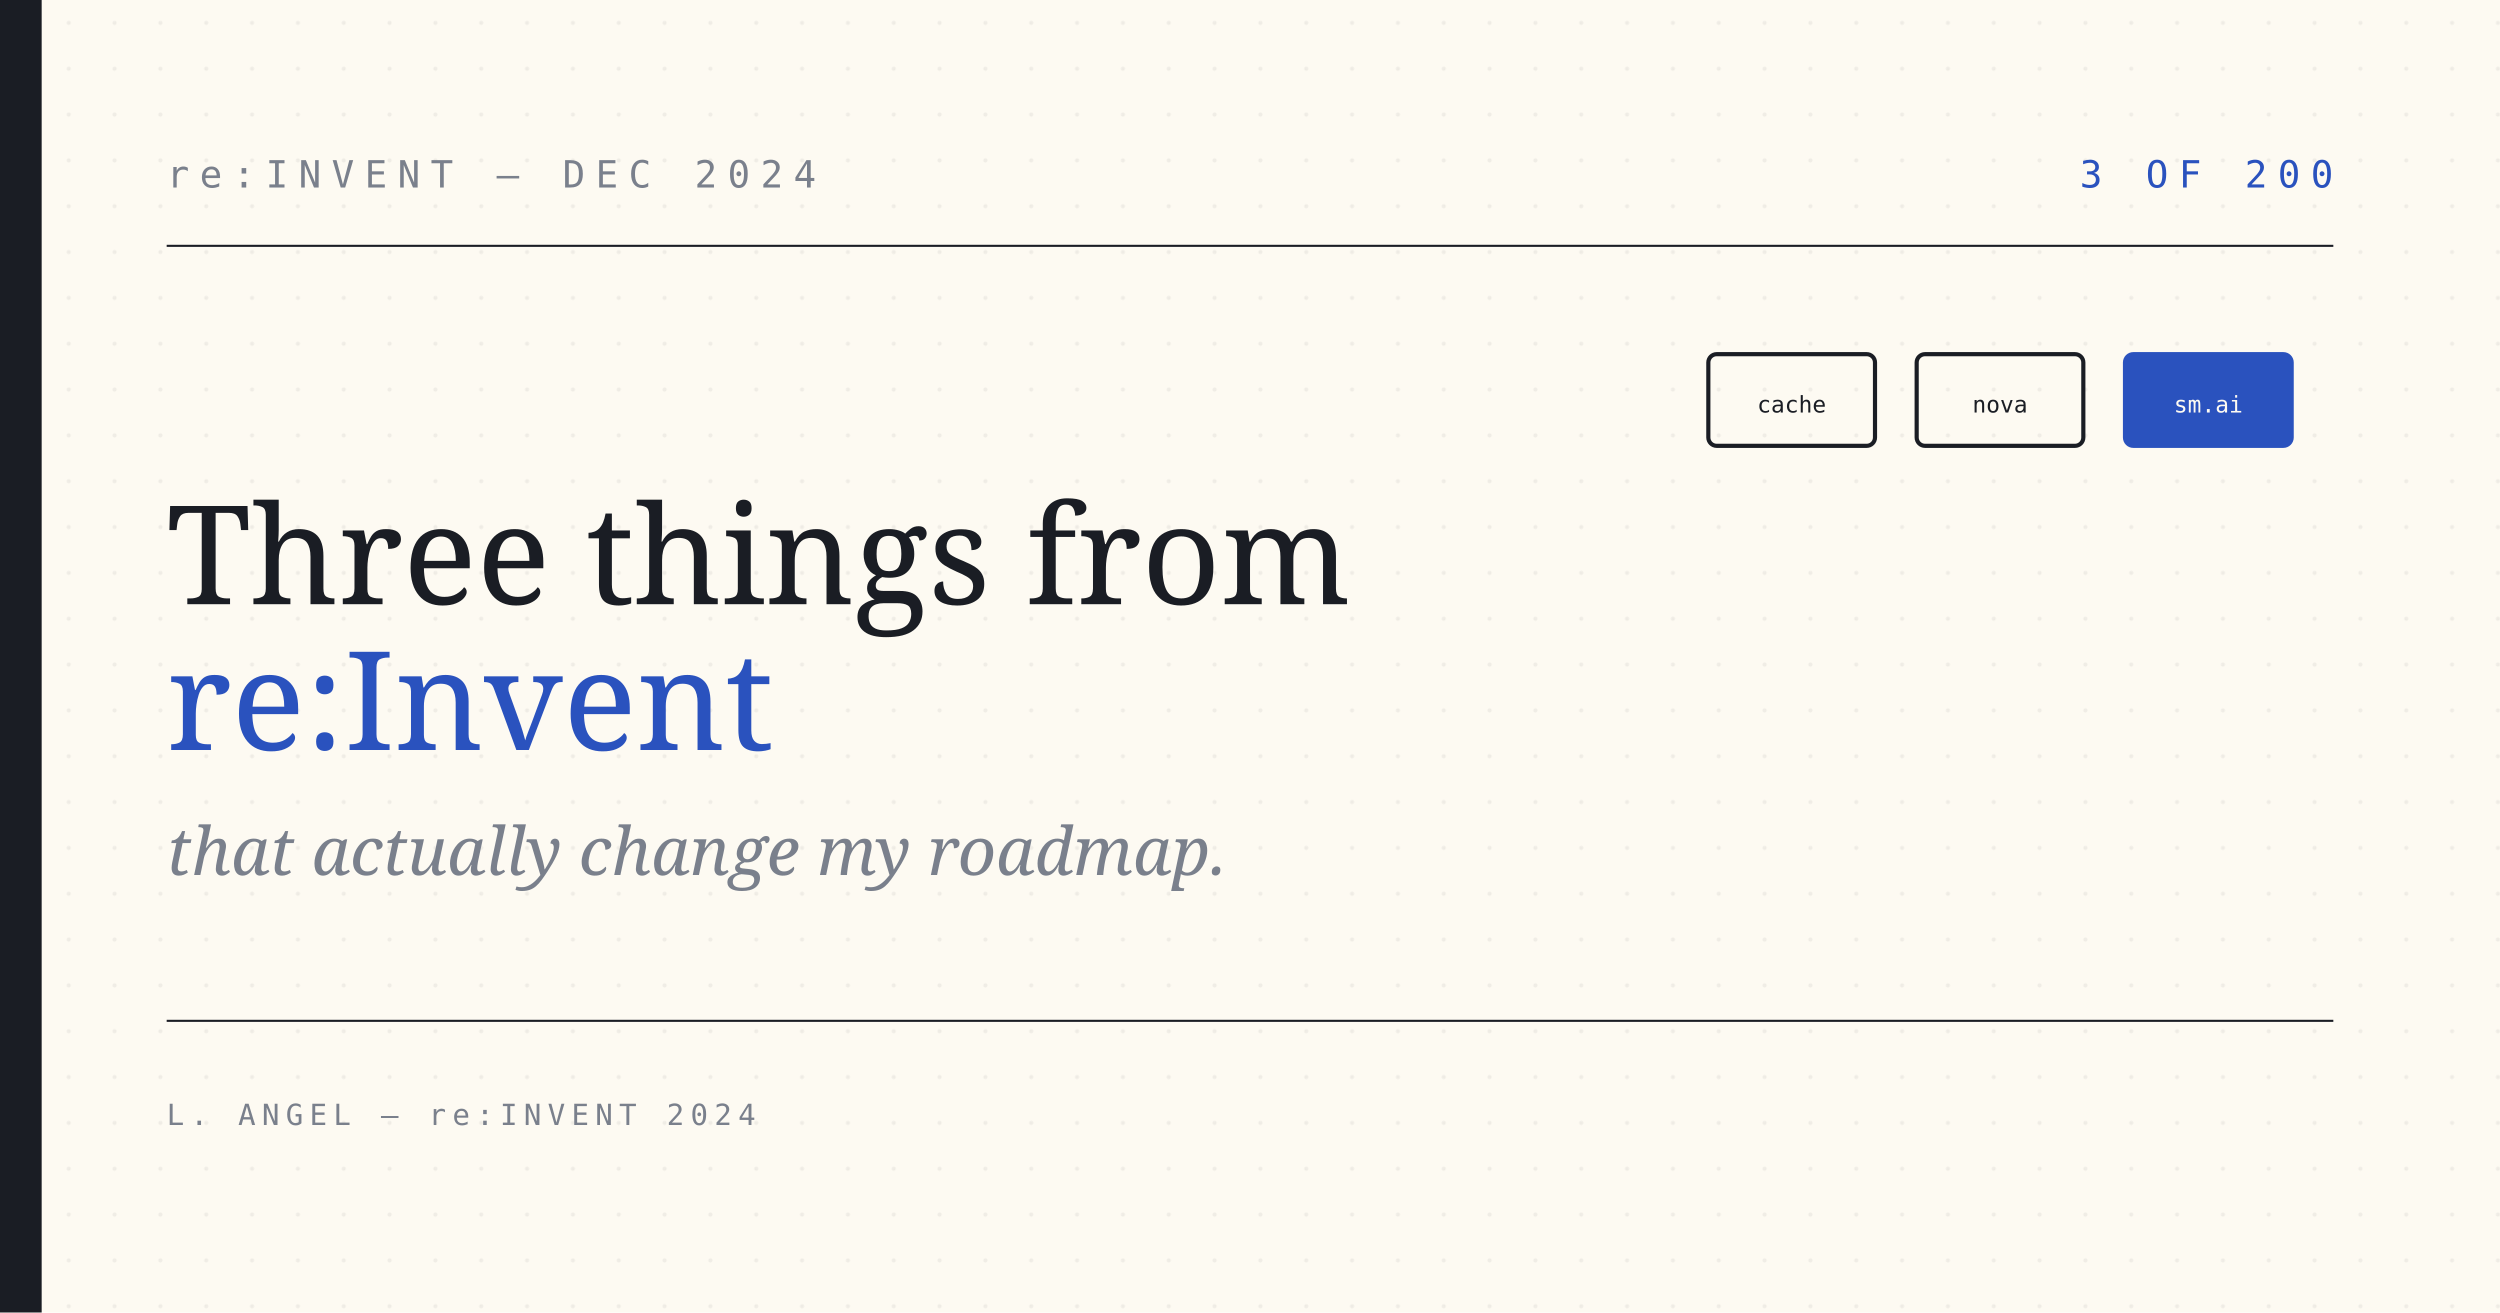
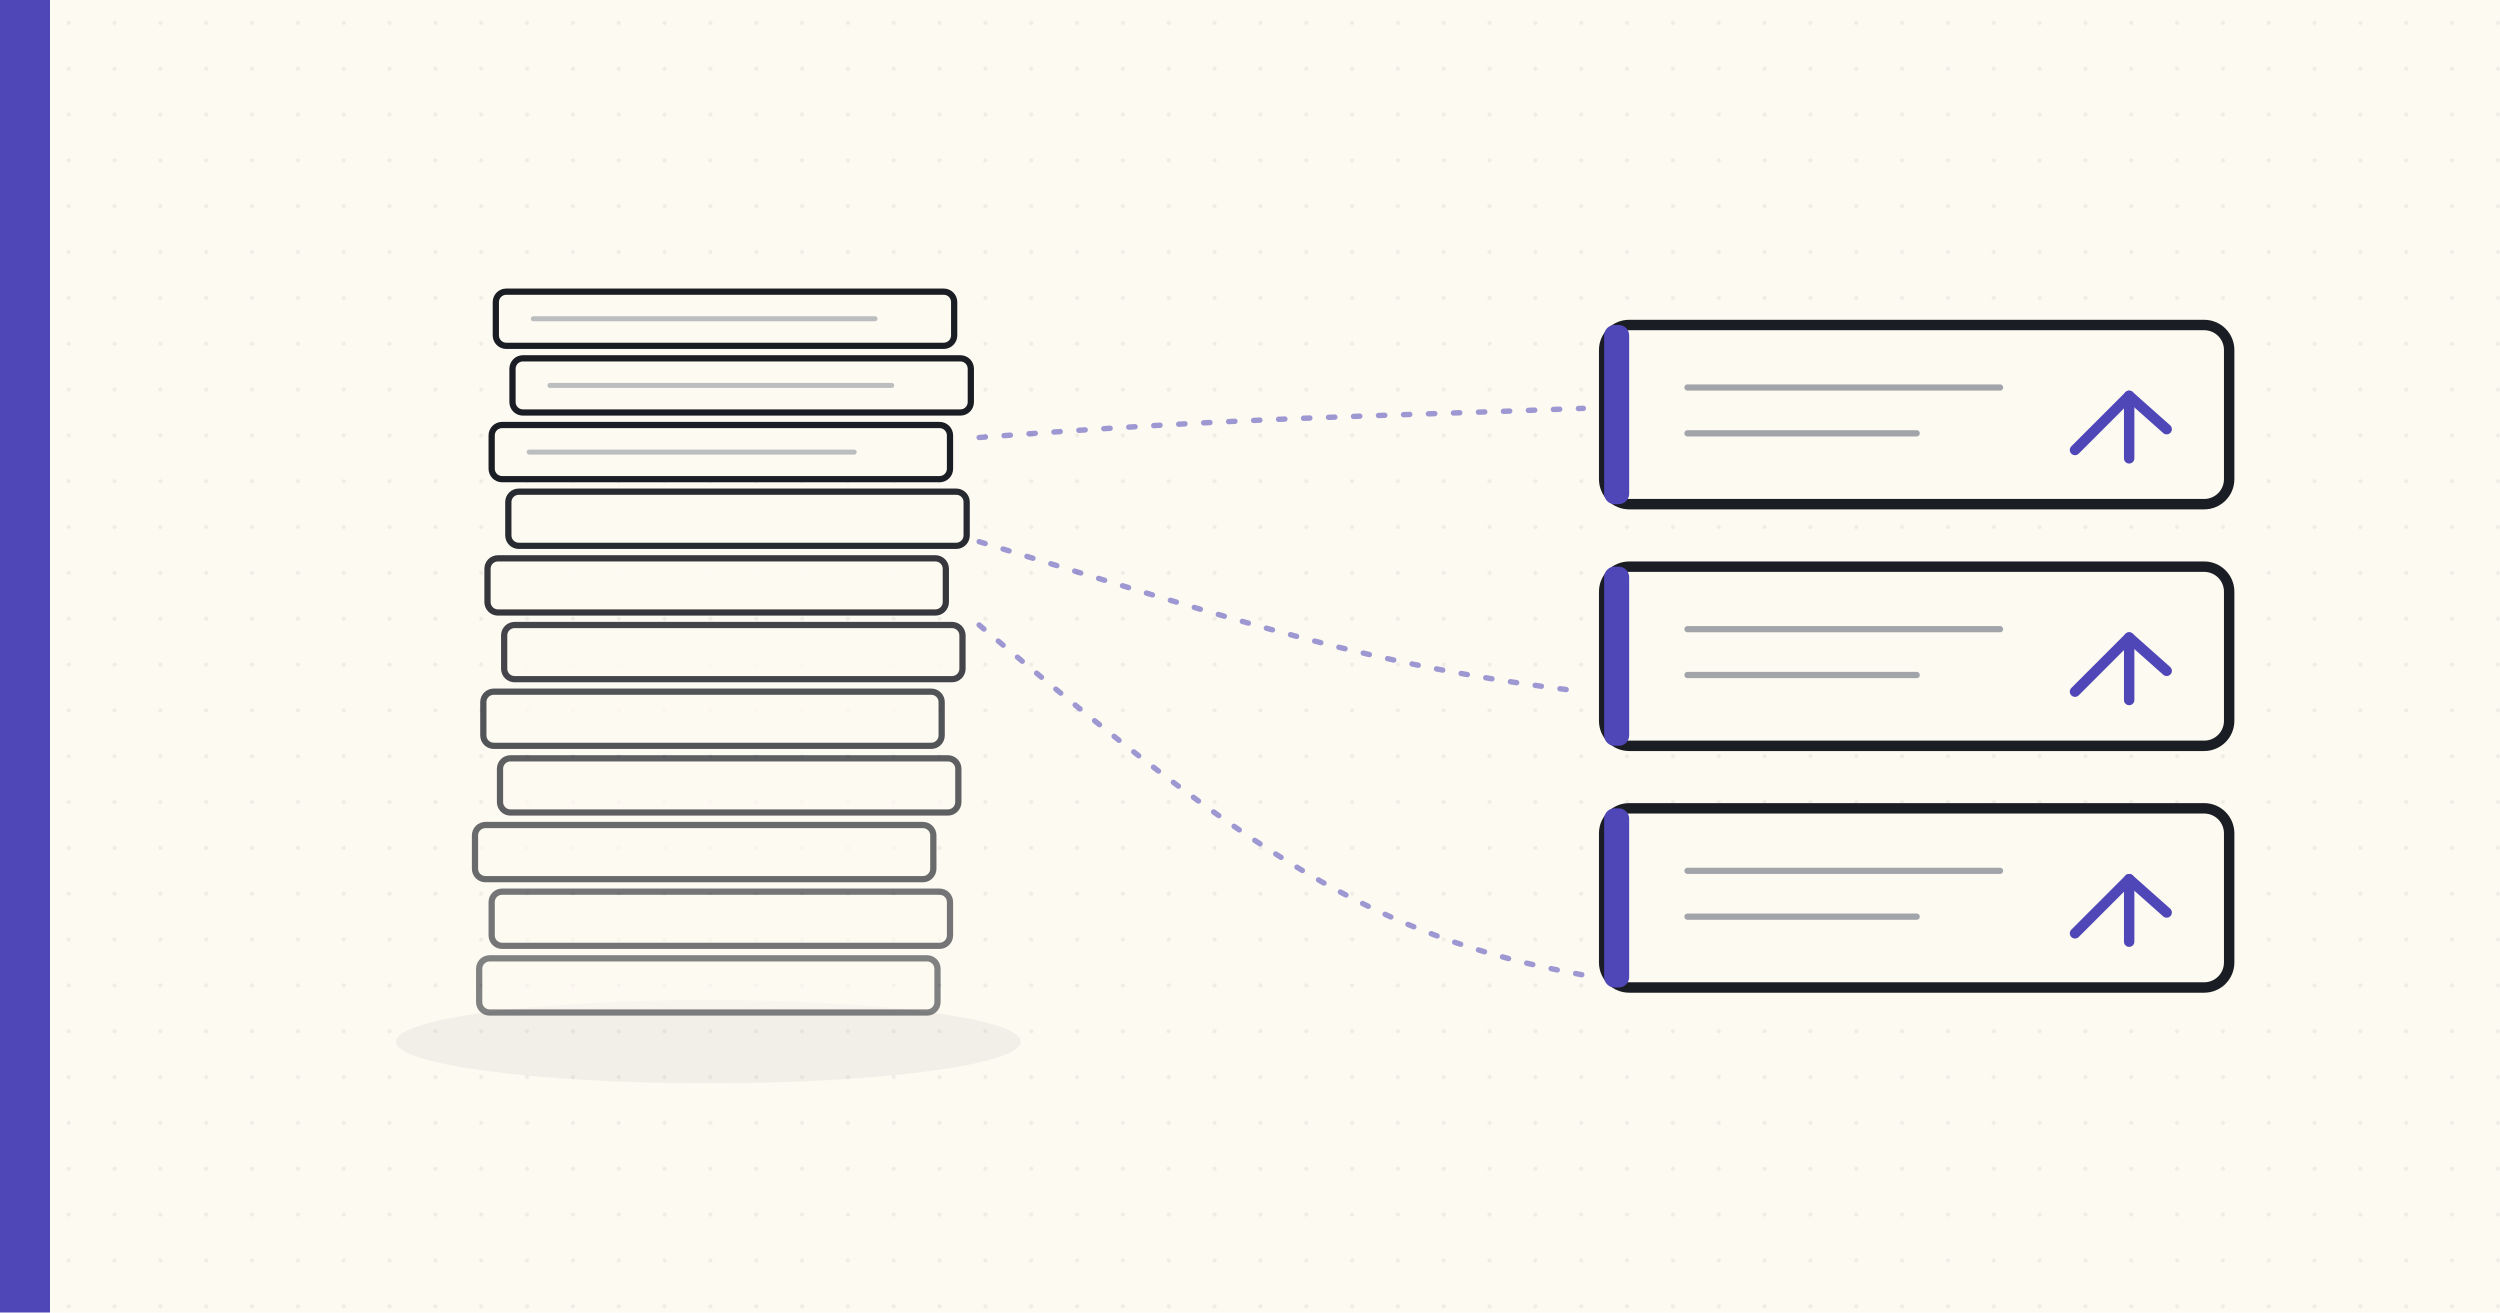
- <svg xmlns="http://www.w3.org/2000/svg" viewBox="0 0 1200 630" width="1200" height="630">
+ <svg xmlns="http://www.w3.org/2000/svg" viewBox="0 0 1200 630" width="1200" height="630" role="img" aria-label="Three cards pulled from a tall stack.">
  <rect width="1200" height="630" fill="#fdfaf2" />
  <defs>
-     <pattern id="ri-dots" x="0" y="0" width="22" height="22" patternUnits="userSpaceOnUse">
+     <pattern id="ri-dots" width="22" height="22" patternUnits="userSpaceOnUse">
      <circle cx="11" cy="11" r="1" fill="#1a1d24" opacity="0.06" />
    </pattern>
  </defs>
  <rect width="1200" height="630" fill="url(#ri-dots)" />
-   <rect x="0" y="0" width="20" height="630" fill="#1a1d24" />
-   <text x="80" y="90" font-family="ui-monospace, 'JetBrains Mono', monospace" font-size="18" letter-spacing="5" fill="#7a808c">re:INVENT — DEC 2024</text>
-   <text x="1120" y="90" font-family="ui-monospace, 'JetBrains Mono', monospace" font-size="18" letter-spacing="5" fill="#2a52be" text-anchor="end">3 OF 200</text>
-   <line x1="80" y1="118" x2="1120" y2="118" stroke="#1a1d24" stroke-width="1" />
-   <g transform="translate(820, 170)" stroke="#1a1d24" stroke-width="2" fill="none">
-     <rect x="0" y="0" width="80" height="44" rx="4" />
-     <text x="40" y="28" text-anchor="middle" font-family="ui-monospace, 'JetBrains Mono', monospace" font-size="11" fill="#1a1d24" stroke="none">cache</text>
-     <rect x="100" y="0" width="80" height="44" rx="4" />
-     <text x="140" y="28" text-anchor="middle" font-family="ui-monospace, 'JetBrains Mono', monospace" font-size="11" fill="#1a1d24" stroke="none">nova</text>
-     <rect x="200" y="0" width="80" height="44" rx="4" fill="#2a52be" stroke="#2a52be" />
-     <text x="240" y="28" text-anchor="middle" font-family="ui-monospace, 'JetBrains Mono', monospace" font-size="11" fill="#fdfaf2" stroke="none">sm.ai</text>
+   <rect width="24" height="630" fill="#4f46b8" />
+   <g transform="translate(300,140)">
+     <ellipse cx="40" cy="360" rx="150" ry="20" fill="#1a1d24" opacity="0.05" />
+     <g stroke="#1a1d24" stroke-width="3">
+       <rect x="-70" y="320" width="220" height="26" rx="5" fill="#fdfaf2" opacity="0.55" />
+       <rect x="-64" y="288" width="220" height="26" rx="5" fill="#fdfaf2" opacity="0.6" />
+       <rect x="-72" y="256" width="220" height="26" rx="5" fill="#fdfaf2" opacity="0.65" />
+       <rect x="-60" y="224" width="220" height="26" rx="5" fill="#fdfaf2" opacity="0.7" />
+       <rect x="-68" y="192" width="220" height="26" rx="5" fill="#fdfaf2" opacity="0.75" />
+       <rect x="-58" y="160" width="220" height="26" rx="5" fill="#fdfaf2" opacity="0.82" />
+       <rect x="-66" y="128" width="220" height="26" rx="5" fill="#fdfaf2" opacity="0.88" />
+       <rect x="-56" y="96" width="220" height="26" rx="5" fill="#fdfaf2" opacity="0.94" />
+       <rect x="-64" y="64" width="220" height="26" rx="5" fill="#fdfaf2" />
+       <rect x="-54" y="32" width="220" height="26" rx="5" fill="#fdfaf2" />
+       <rect x="-62" y="0" width="220" height="26" rx="5" fill="#fdfaf2" />
+     </g>
+     <g stroke="#7a808c" stroke-width="2.4" stroke-linecap="round" opacity="0.5">
+       <line x1="-44" y1="13" x2="120" y2="13" />
+       <line x1="-36" y1="45" x2="128" y2="45" />
+       <line x1="-46" y1="77" x2="110" y2="77" />
+     </g>
  </g>
-   <text x="80" y="290" font-family="Newsreader, serif" font-weight="500" font-size="66" fill="#1a1d24">Three things from</text>
-   <text x="80" y="360" font-family="Newsreader, serif" font-weight="500" font-size="66" fill="#2a52be">re:Invent</text>
-   <text x="80" y="420" font-family="Newsreader, serif" font-style="italic" font-size="32" fill="#7a808c">that actually change my roadmap.</text>
-   <line x1="80" y1="490" x2="1120" y2="490" stroke="#1a1d24" stroke-width="1" />
-   <text x="80" y="540" font-family="ui-monospace, 'JetBrains Mono', monospace" font-size="14" letter-spacing="3" fill="#7a808c">L. ANGEL — re:INVENT 2024</text>
+   <g fill="none" stroke="#4f46b8" stroke-width="2.6" stroke-dasharray="3 9" stroke-linecap="round" opacity="0.55">
+     <path d="M470 210 C 600 200, 660 200, 760 196" />
+     <path d="M470 260 C 600 300, 660 320, 760 332" />
+     <path d="M470 300 C 600 410, 660 450, 760 468" />
+   </g>
+   <g transform="translate(770,156)">
+     <rect x="0" y="0" width="300" height="86" rx="12" fill="#fdfaf2" stroke="#1a1d24" stroke-width="5" />
+     <rect x="0" y="0" width="12" height="86" rx="5" fill="#4f46b8" />
+     <g stroke="#7a808c" stroke-width="3" stroke-linecap="round" opacity="0.7">
+       <line x1="40" y1="30" x2="190" y2="30" />
+       <line x1="40" y1="52" x2="150" y2="52" />
+     </g>
+     <g fill="none" stroke="#4f46b8" stroke-width="5" stroke-linecap="round" stroke-linejoin="round">
+       <path d="M226 60 L 252 34 L 270 50" />
+       <path d="M252 34 L 252 64" />
+     </g>
+   </g>
+   <g transform="translate(770,272)">
+     <rect x="0" y="0" width="300" height="86" rx="12" fill="#fdfaf2" stroke="#1a1d24" stroke-width="5" />
+     <rect x="0" y="0" width="12" height="86" rx="5" fill="#4f46b8" />
+     <g stroke="#7a808c" stroke-width="3" stroke-linecap="round" opacity="0.7">
+       <line x1="40" y1="30" x2="190" y2="30" />
+       <line x1="40" y1="52" x2="150" y2="52" />
+     </g>
+     <g fill="none" stroke="#4f46b8" stroke-width="5" stroke-linecap="round" stroke-linejoin="round">
+       <path d="M226 60 L 252 34 L 270 50" />
+       <path d="M252 34 L 252 64" />
+     </g>
+   </g>
+   <g transform="translate(770,388)">
+     <rect x="0" y="0" width="300" height="86" rx="12" fill="#fdfaf2" stroke="#1a1d24" stroke-width="5" />
+     <rect x="0" y="0" width="12" height="86" rx="5" fill="#4f46b8" />
+     <g stroke="#7a808c" stroke-width="3" stroke-linecap="round" opacity="0.7">
+       <line x1="40" y1="30" x2="190" y2="30" />
+       <line x1="40" y1="52" x2="150" y2="52" />
+     </g>
+     <g fill="none" stroke="#4f46b8" stroke-width="5" stroke-linecap="round" stroke-linejoin="round">
+       <path d="M226 60 L 252 34 L 270 50" />
+       <path d="M252 34 L 252 64" />
+     </g>
+   </g>
</svg>
